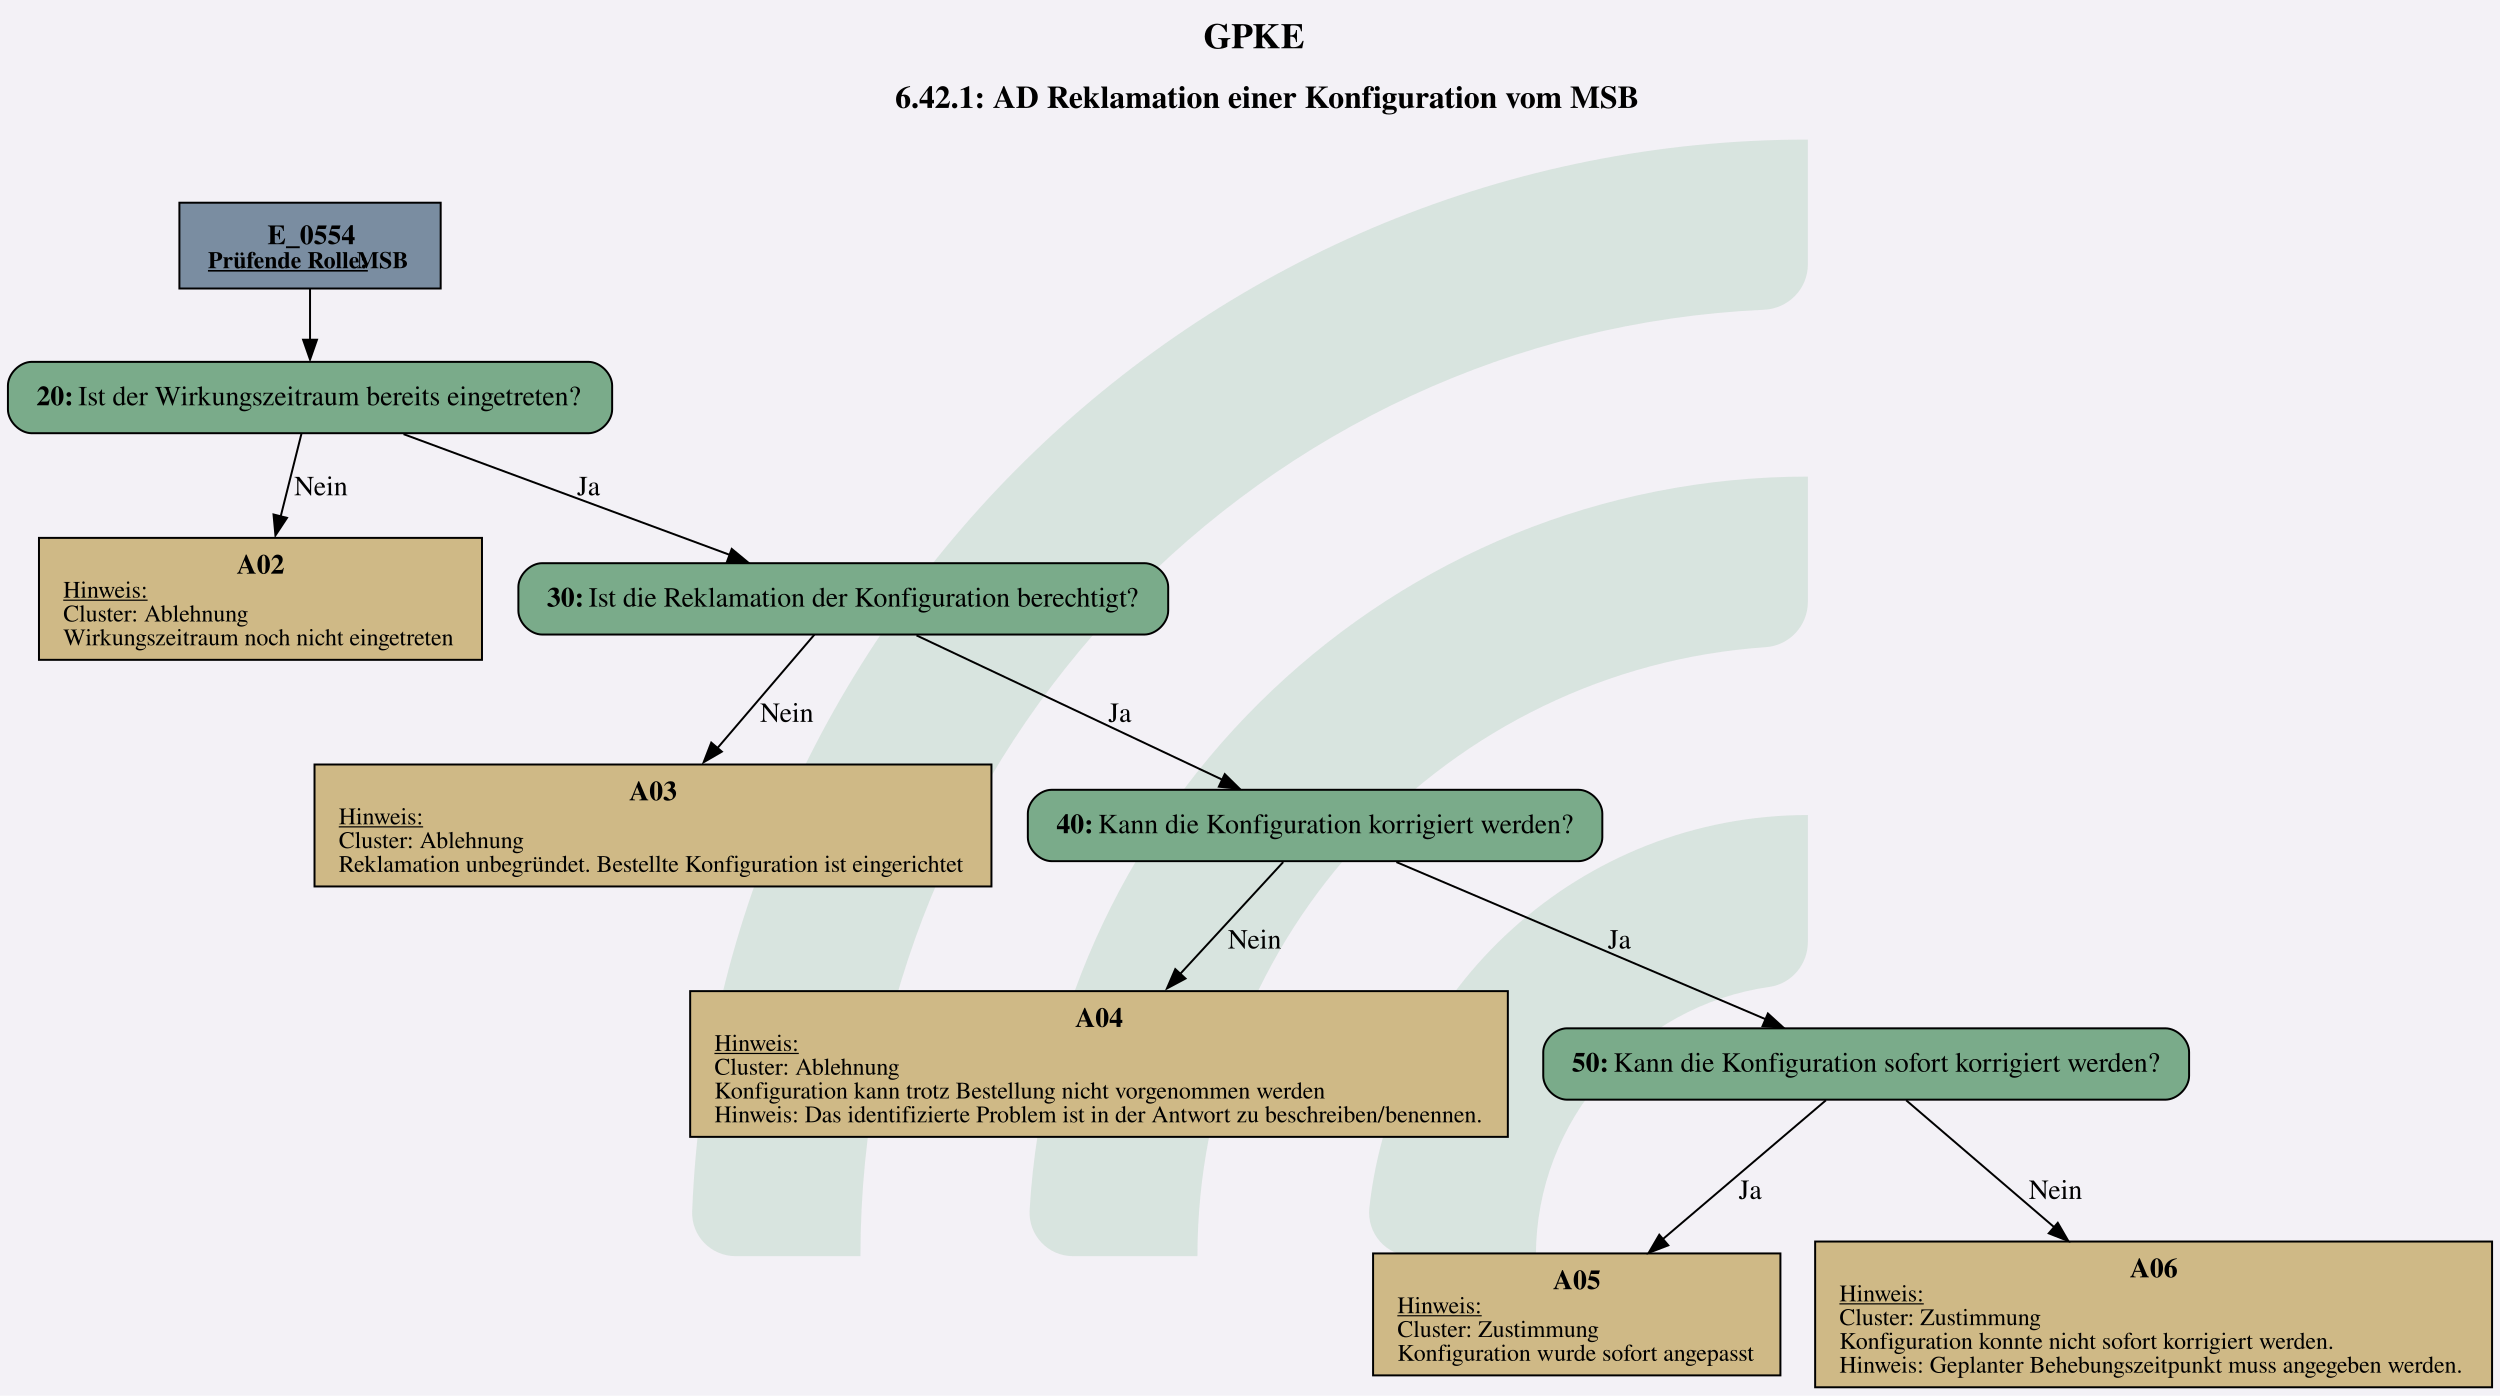
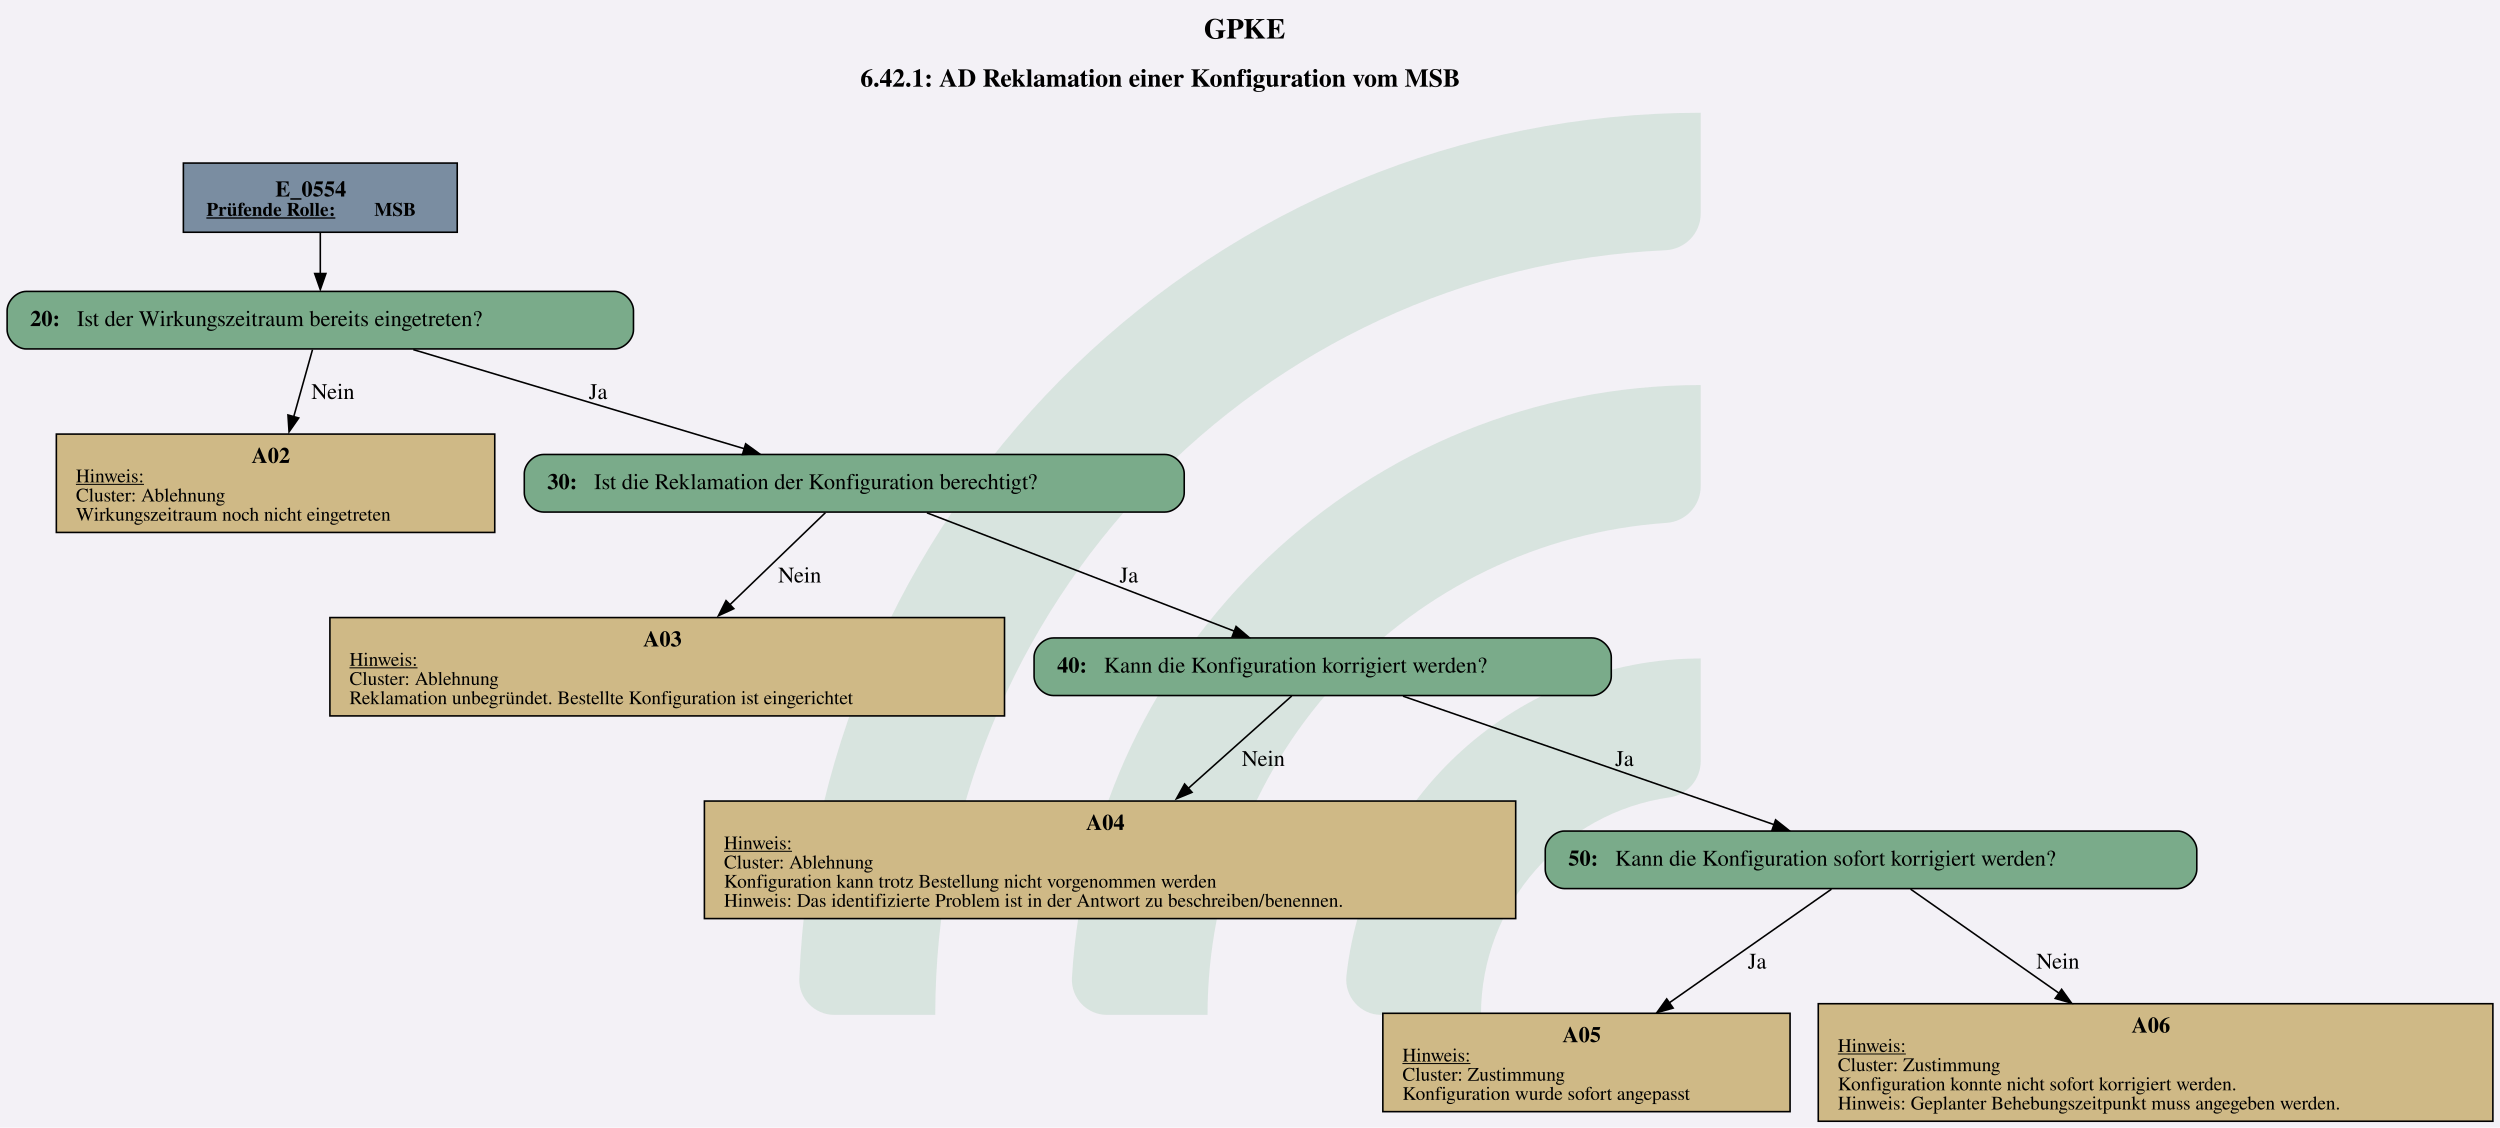
- <svg xmlns="http://www.w3.org/2000/svg" version="1.1" width="1681.333px" viewBox="0 0 1681.333 938.667" height="938.667px">
+ <svg xmlns="http://www.w3.org/2000/svg" version="1.1" width="2084.0px" viewBox="0 0 2084.0 940.0" height="940.0px">
  <g>
-     <svg version="1.1" width="1681.333px" viewBox="0 0 1681.333 938.667" height="938.667px">
-       <polygon fill="#f3f1f6" points="0,0 1681.333,0 1681.333,938.667 0,938.667" />
+     <svg version="1.1" width="2084.0px" viewBox="0 0 2084.0 940.0" height="940.0px">
+       <polygon fill="#f3f1f6" points="0,0 2084.0,0 2084.0,940.0 0,940.0" />
      <g>
-         <g transform="translate(465.4785, 93.86667) scale(1 1) translate(0, 0) scale(4.245229 4.245229) ">
+         <g transform="translate(666.2789, 94) scale(1 1) translate(0, 0) scale(4.251259 4.251259) ">
          <defs id="defs2">
            <clipPath clipPathUnits="userSpaceOnUse" id="clipPath23">
              <path d="M 0,568.156 H 579.236 V 0 H 0 Z" id="path21" />
            </clipPath>
          </defs>
          <g id="layer1" transform="translate(-16.54194,-55.30527)">
            <g id="g19" clip-path="url(#clipPath23)" transform="matrix(0.3527778,0,0,-0.3527778,0.01017023,243.7368)" style="opacity:0.2">
              <g id="g25" transform="translate(122.444,32.7195)">
                <path d="m 0,0 h -56.104 c -11,0 -19.898,9.123 -19.463,20.115 10.594,267.191 231.277,481.302 501.029,481.302 v -56.02 c 0,-10.98 -8.688,-19.892 -19.658,-20.393 C 180.29,414.697 0,228.005 0,0" style="fill:#6ead83;fill-opacity:1;fill-rule:nonzero;stroke:none" id="path27" />
              </g>
              <g id="g29" transform="translate(273.7828,32.7195)">
                <path d="m 0,0 h -55.926 c -11.228,0 -20.091,9.482 -19.435,20.69 10.744,183.439 163.389,329.388 349.485,329.388 v -56.263 c 0,-10.709 -8.273,-19.617 -18.957,-20.35 C 112.819,263.696 0,144.774 0,0" style="fill:#6ead83;fill-opacity:1;fill-rule:nonzero;stroke:none" id="path31" />
              </g>
              <g id="g33" transform="translate(425.7667,32.7195)">
                <path d="m 0,0 h -55.445 c -11.653,0 -20.604,10.17 -19.334,21.753 10.866,99.032 95.031,176.341 196.919,176.341 v -57.011 c 0,-10.046 -7.283,-18.755 -17.229,-20.165 C 45.688,112.522 0,61.497 0,0" style="fill:#6ead83;fill-opacity:1;fill-rule:nonzero;stroke:none" id="path35" />
              </g>
            </g>
          </g>
        </g>
-         <svg width="1261pt" height="704pt" viewBox="0.00 0.00 1261.14 703.56">
-           <g id="graph0" class="graph" transform="scale(1 1) rotate(0) translate(4 699.56)">
-             <text text-anchor="start" x="603.07" y="-675.46" font-family="Times,serif" font-weight="bold" font-size="18.00">GPKE</text>
-             <text text-anchor="start" x="447.57" y="-645.36" font-family="Times,serif" font-weight="bold" font-size="16.00">6.42.1: AD Reklamation einer Konfiguration vom MSB</text>
+         <svg width="1563pt" height="705pt" viewBox="0.00 0.00 1562.89 705.36">
+           <g id="graph0" class="graph" transform="scale(1 1) rotate(0) translate(4 701.36)">
+             <text text-anchor="start" x="748.57" y="-677.26" font-family="Times,serif" font-weight="bold" font-size="18.00">GPKE</text>
+             <text text-anchor="start" x="533.7" y="-647.16" font-family="Times,serif" font-weight="bold" font-size="16.00">6.42.1: AD Reklamation einer Konfiguration vom MSB</text>
            <g id="node1" class="node">
-               <polygon fill="#7a8da1" stroke="black" points="218.3,-597.56 86.5,-597.56 86.5,-554.28 218.3,-554.28 218.3,-597.56" />
-               <text text-anchor="start" x="130.9" y="-576.62" font-family="Times,serif" font-weight="bold" font-size="14.00">E_0554</text>
-               <text text-anchor="start" x="100.9" y="-564.52" font-family="Times,serif" font-weight="bold" text-decoration="underline" font-size="12.00">Prüfende Rolle:</text>
-               <text text-anchor="start" x="175.9" y="-564.52" font-family="Times,serif" font-weight="bold" font-size="12.00"> MSB</text>
+               <polygon fill="#7a8da1" stroke="black" points="281.55,-599.36 110.25,-599.36 110.25,-556.08 281.55,-556.08 281.55,-599.36" />
+               <text text-anchor="start" x="167.78" y="-578.42" font-family="Times,serif" font-weight="bold" font-size="14.00">E_0554</text>
+               <text text-anchor="start" x="124.65" y="-566.32" font-family="Times,serif" font-weight="bold" text-decoration="underline" font-size="12.00">Prüfende Rolle:</text>
+               <text text-anchor="start" x="229.65" y="-566.32" font-family="Times,serif" font-weight="bold" font-size="12.00"> MSB</text>
            </g>
            <g id="node2" class="node">
-               <path fill="#7aab8a" stroke="black" d="M292.8,-517.28C292.8,-517.28 12,-517.28 12,-517.28 6,-517.28 0,-511.28 0,-505.28 0,-505.28 0,-493.28 0,-493.28 0,-487.28 6,-481.28 12,-481.28 12,-481.28 292.8,-481.28 292.8,-481.28 298.8,-481.28 304.8,-487.28 304.8,-493.28 304.8,-493.28 304.8,-505.28 304.8,-505.28 304.8,-511.28 298.8,-517.28 292.8,-517.28" />
-               <text text-anchor="start" x="14.4" y="-495.38" font-family="Times,serif" font-weight="bold" font-size="14.00">20: </text>
-               <text text-anchor="start" x="35.4" y="-495.38" font-family="Times,serif" font-size="14.00">Ist der Wirkungszeitraum bereits eingetreten?</text>
+               <path fill="#7aab8a" stroke="black" d="M379.8,-519.08C379.8,-519.08 12,-519.08 12,-519.08 6,-519.08 0,-513.08 0,-507.08 0,-507.08 0,-495.08 0,-495.08 0,-489.08 6,-483.08 12,-483.08 12,-483.08 379.8,-483.08 379.8,-483.08 385.8,-483.08 391.8,-489.08 391.8,-495.08 391.8,-495.08 391.8,-507.08 391.8,-507.08 391.8,-513.08 385.8,-519.08 379.8,-519.08" />
+               <text text-anchor="start" x="14.4" y="-497.4" font-family="Times,serif" font-weight="bold" font-size="14.00">20: </text>
+               <text text-anchor="start" x="43.65" y="-497.4" font-family="Times,serif" font-size="14.00">Ist der Wirkungszeitraum bereits eingetreten?</text>
            </g>
            <g id="edge1" class="edge">
-               <path fill="none" stroke="black" d="M152.4,-554.13C152.4,-546.09 152.4,-536.77 152.4,-528.17" />
-               <polygon fill="black" stroke="black" points="155.9,-528.44 152.4,-518.44 148.9,-528.44 155.9,-528.44" />
+               <path fill="none" stroke="black" d="M195.9,-555.93C195.9,-547.89 195.9,-538.57 195.9,-529.97" />
+               <polygon fill="black" stroke="black" points="199.4,-530.24 195.9,-520.24 192.4,-530.24 199.4,-530.24" />
            </g>
            <g id="node3" class="node">
-               <polygon fill="#cfb986" stroke="black" points="239.14,-428.48 15.66,-428.48 15.66,-366.96 239.14,-366.96 239.14,-428.48" />
-               <text text-anchor="start" x="115.4" y="-410.42" font-family="Times,serif" font-weight="bold" font-size="14.00">A02</text>
-               <text text-anchor="start" x="27.9" y="-398.32" font-family="Times,serif" text-decoration="underline" font-size="12.00">Hinweis:</text>
-               <text text-anchor="start" x="27.9" y="-386.32" font-family="Times,serif" font-size="12.00">Cluster: Ablehnung</text>
-               <text text-anchor="start" x="27.9" y="-374.32" font-family="Times,serif" font-size="12.00">Wirkungszeitraum noch nicht eingetreten</text>
+               <polygon fill="#cfb986" stroke="black" points="305.02,-429.83 30.79,-429.83 30.79,-368.31 305.02,-368.31 305.02,-429.83" />
+               <text text-anchor="start" x="152.9" y="-411.77" font-family="Times,serif" font-weight="bold" font-size="14.00">A02</text>
+               <text text-anchor="start" x="43.03" y="-399.67" font-family="Times,serif" text-decoration="underline" font-size="12.00">Hinweis:</text>
+               <text text-anchor="start" x="43.03" y="-387.67" font-family="Times,serif" font-size="12.00">Cluster: Ablehnung</text>
+               <text text-anchor="start" x="43.03" y="-375.67" font-family="Times,serif" font-size="12.00">Wirkungszeitraum noch nicht eingetreten</text>
            </g>
            <g id="edge2" class="edge">
-               <path fill="none" stroke="black" d="M148.05,-480.94C145.14,-469.37 141.2,-453.67 137.54,-439.08" />
-               <polygon fill="black" stroke="black" points="140.77,-438.58 134.94,-429.73 133.98,-440.29 140.77,-438.58" />
-               <text text-anchor="middle" x="157.9" y="-449.98" font-family="Times,serif" font-size="14.00">Nein</text>
+               <path fill="none" stroke="black" d="M191.02,-482.66C187.77,-471.04 183.35,-455.27 179.25,-440.61" />
+               <polygon fill="black" stroke="black" points="182.41,-439.91 176.34,-431.22 175.67,-441.79 182.41,-439.91" />
+               <text text-anchor="middle" x="203.78" y="-451.78" font-family="Times,serif" font-size="14.00">Nein</text>
            </g>
            <g id="node4" class="node">
-               <path fill="#7aab8a" stroke="black" d="M573.3,-415.72C573.3,-415.72 269.5,-415.72 269.5,-415.72 263.5,-415.72 257.5,-409.72 257.5,-403.72 257.5,-403.72 257.5,-391.72 257.5,-391.72 257.5,-385.72 263.5,-379.72 269.5,-379.72 269.5,-379.72 573.3,-379.72 573.3,-379.72 579.3,-379.72 585.3,-385.72 585.3,-391.72 585.3,-391.72 585.3,-403.72 585.3,-403.72 585.3,-409.72 579.3,-415.72 573.3,-415.72" />
-               <text text-anchor="start" x="271.9" y="-393.82" font-family="Times,serif" font-weight="bold" font-size="14.00">30: </text>
-               <text text-anchor="start" x="292.9" y="-393.82" font-family="Times,serif" font-size="14.00">Ist die Reklamation der Konfiguration berechtigt?</text>
+               <path fill="#7aab8a" stroke="black" d="M724.3,-417.07C724.3,-417.07 335.5,-417.07 335.5,-417.07 329.5,-417.07 323.5,-411.07 323.5,-405.07 323.5,-405.07 323.5,-393.07 323.5,-393.07 323.5,-387.07 329.5,-381.07 335.5,-381.07 335.5,-381.07 724.3,-381.07 724.3,-381.07 730.3,-381.07 736.3,-387.07 736.3,-393.07 736.3,-393.07 736.3,-405.07 736.3,-405.07 736.3,-411.07 730.3,-417.07 724.3,-417.07" />
+               <text text-anchor="start" x="337.9" y="-395.39" font-family="Times,serif" font-weight="bold" font-size="14.00">30: </text>
+               <text text-anchor="start" x="367.15" y="-395.39" font-family="Times,serif" font-size="14.00">Ist die Reklamation der Konfiguration berechtigt?</text>
            </g>
            <g id="edge3" class="edge">
-               <path fill="none" stroke="black" d="M199.56,-480.82C245.42,-463.85 315.15,-438.04 364.16,-419.9" />
-               <polygon fill="black" stroke="black" points="365.13,-422.91 373.29,-416.16 362.7,-416.34 365.13,-422.91" />
-               <text text-anchor="middle" x="292.9" y="-449.98" font-family="Times,serif" font-size="14.00">Ja</text>
+               <path fill="none" stroke="black" d="M254.08,-482.66C311.76,-465.39 400.13,-438.93 461.23,-420.63" />
+               <polygon fill="black" stroke="black" points="461.97,-423.76 470.55,-417.54 459.96,-417.06 461.97,-423.76" />
+               <text text-anchor="middle" x="369.65" y="-451.78" font-family="Times,serif" font-size="14.00">Ja</text>
            </g>
            <g id="node5" class="node">
-               <polygon fill="#cfb986" stroke="black" points="496.14,-314.16 154.66,-314.16 154.66,-252.64 496.14,-252.64 496.14,-314.16" />
-               <text text-anchor="start" x="313.4" y="-296.1" font-family="Times,serif" font-weight="bold" font-size="14.00">A03</text>
-               <text text-anchor="start" x="166.9" y="-284" font-family="Times,serif" text-decoration="underline" font-size="12.00">Hinweis:</text>
-               <text text-anchor="start" x="166.9" y="-272" font-family="Times,serif" font-size="12.00">Cluster: Ablehnung</text>
-               <text text-anchor="start" x="166.9" y="-260" font-family="Times,serif" font-size="12.00">Reklamation unbegründet. Bestellte Konfiguration ist eingerichtet</text>
+               <polygon fill="#cfb986" stroke="black" points="623.89,-315.06 201.91,-315.06 201.91,-253.54 623.89,-253.54 623.89,-315.06" />
+               <text text-anchor="start" x="397.9" y="-297" font-family="Times,serif" font-weight="bold" font-size="14.00">A03</text>
+               <text text-anchor="start" x="214.15" y="-284.9" font-family="Times,serif" text-decoration="underline" font-size="12.00">Hinweis:</text>
+               <text text-anchor="start" x="214.15" y="-272.9" font-family="Times,serif" font-size="12.00">Cluster: Ablehnung</text>
+               <text text-anchor="start" x="214.15" y="-260.9" font-family="Times,serif" font-size="12.00">Reklamation unbegründet. Bestellte Konfiguration ist eingerichtet</text>
            </g>
            <g id="edge4" class="edge">
-               <path fill="none" stroke="black" d="M406.82,-379.66C393.93,-364.59 374.67,-342.05 358.12,-322.68" />
-               <polygon fill="black" stroke="black" points="360.13,-320.65 350.97,-315.32 354.81,-325.2 360.13,-320.65" />
-               <text text-anchor="middle" x="392.9" y="-335.66" font-family="Times,serif" font-size="14.00">Nein</text>
+               <path fill="none" stroke="black" d="M511.88,-380.7C495.92,-365.32 472.08,-342.34 451.79,-322.79" />
+               <polygon fill="black" stroke="black" points="454.56,-320.63 444.93,-316.21 449.7,-325.67 454.56,-320.63" />
+               <text text-anchor="middle" x="495.78" y="-337.01" font-family="Times,serif" font-size="14.00">Nein</text>
            </g>
            <g id="node6" class="node">
-               <path fill="#7aab8a" stroke="black" d="M792.3,-301.4C792.3,-301.4 526.5,-301.4 526.5,-301.4 520.5,-301.4 514.5,-295.4 514.5,-289.4 514.5,-289.4 514.5,-277.4 514.5,-277.4 514.5,-271.4 520.5,-265.4 526.5,-265.4 526.5,-265.4 792.3,-265.4 792.3,-265.4 798.3,-265.4 804.3,-271.4 804.3,-277.4 804.3,-277.4 804.3,-289.4 804.3,-289.4 804.3,-295.4 798.3,-301.4 792.3,-301.4" />
-               <text text-anchor="start" x="528.9" y="-279.5" font-family="Times,serif" font-weight="bold" font-size="14.00">40: </text>
-               <text text-anchor="start" x="549.9" y="-279.5" font-family="Times,serif" font-size="14.00">Kann die Konfiguration korrigiert werden?</text>
+               <path fill="#7aab8a" stroke="black" d="M991.43,-302.3C991.43,-302.3 654.38,-302.3 654.38,-302.3 648.38,-302.3 642.38,-296.3 642.38,-290.3 642.38,-290.3 642.38,-278.3 642.38,-278.3 642.38,-272.3 648.38,-266.3 654.38,-266.3 654.38,-266.3 991.43,-266.3 991.43,-266.3 997.43,-266.3 1003.43,-272.3 1003.43,-278.3 1003.43,-278.3 1003.43,-290.3 1003.43,-290.3 1003.43,-296.3 997.43,-302.3 991.43,-302.3" />
+               <text text-anchor="start" x="656.78" y="-280.62" font-family="Times,serif" font-weight="bold" font-size="14.00">40: </text>
+               <text text-anchor="start" x="686.03" y="-280.62" font-family="Times,serif" font-size="14.00">Kann die Konfiguration korrigiert werden?</text>
            </g>
            <g id="edge5" class="edge">
-               <path fill="none" stroke="black" d="M458.33,-379.29C499.84,-359.7 567.34,-327.85 612.54,-306.52" />
-               <polygon fill="black" stroke="black" points="613.84,-309.3 621.39,-301.87 610.85,-302.97 613.84,-309.3" />
-               <text text-anchor="middle" x="560.9" y="-335.66" font-family="Times,serif" font-size="14.00">Ja</text>
+               <path fill="none" stroke="black" d="M575.36,-380.57C627.26,-360.6 712.16,-327.92 767.78,-306.51" />
+               <polygon fill="black" stroke="black" points="768.74,-309.51 776.82,-302.65 766.23,-302.98 768.74,-309.51" />
+               <text text-anchor="middle" x="701.65" y="-337.01" font-family="Times,serif" font-size="14.00">Ja</text>
            </g>
            <g id="node7" class="node">
-               <polygon fill="#cfb986" stroke="black" points="756.64,-199.84 344.16,-199.84 344.16,-126.32 756.64,-126.32 756.64,-199.84" />
-               <text text-anchor="start" x="538.4" y="-181.78" font-family="Times,serif" font-weight="bold" font-size="14.00">A04</text>
-               <text text-anchor="start" x="356.4" y="-169.68" font-family="Times,serif" text-decoration="underline" font-size="12.00">Hinweis:</text>
-               <text text-anchor="start" x="356.4" y="-157.68" font-family="Times,serif" font-size="12.00">Cluster: Ablehnung</text>
-               <text text-anchor="start" x="356.4" y="-145.68" font-family="Times,serif" font-size="12.00">Konfiguration kann trotz Bestellung nicht vorgenommen werden </text>
-               <text text-anchor="start" x="356.4" y="-133.68" font-family="Times,serif" font-size="12.00">Hinweis: Das identifizierte Problem ist in der Antwort zu beschreiben/benennen.</text>
+               <polygon fill="#cfb986" stroke="black" points="943.64,-200.29 436.16,-200.29 436.16,-126.77 943.64,-126.77 943.64,-200.29" />
+               <text text-anchor="start" x="674.9" y="-182.23" font-family="Times,serif" font-weight="bold" font-size="14.00">A04</text>
+               <text text-anchor="start" x="448.4" y="-170.13" font-family="Times,serif" text-decoration="underline" font-size="12.00">Hinweis:</text>
+               <text text-anchor="start" x="448.4" y="-158.13" font-family="Times,serif" font-size="12.00">Cluster: Ablehnung</text>
+               <text text-anchor="start" x="448.4" y="-146.13" font-family="Times,serif" font-size="12.00">Konfiguration kann trotz Bestellung nicht vorgenommen werden </text>
+               <text text-anchor="start" x="448.4" y="-134.13" font-family="Times,serif" font-size="12.00">Hinweis: Das identifizierte Problem ist in der Antwort zu beschreiben/benennen.</text>
            </g>
            <g id="edge6" class="edge">
-               <path fill="none" stroke="black" d="M643.32,-264.94C629.58,-250.03 609.21,-227.91 591.04,-208.19" />
-               <polygon fill="black" stroke="black" points="594.03,-206.19 584.68,-201.2 588.88,-210.93 594.03,-206.19" />
-               <text text-anchor="middle" x="628.9" y="-221.34" font-family="Times,serif" font-size="14.00">Nein</text>
+               <path fill="none" stroke="black" d="M803.56,-266.03C786.56,-250.85 761.08,-228.09 738.55,-207.97" />
+               <polygon fill="black" stroke="black" points="741.19,-205.75 731.4,-201.7 736.53,-210.97 741.19,-205.75" />
+               <text text-anchor="middle" x="785.78" y="-222.24" font-family="Times,serif" font-size="14.00">Nein</text>
            </g>
            <g id="node8" class="node">
-               <path fill="#7aab8a" stroke="black" d="M1088.3,-181.08C1088.3,-181.08 786.5,-181.08 786.5,-181.08 780.5,-181.08 774.5,-175.08 774.5,-169.08 774.5,-169.08 774.5,-157.08 774.5,-157.08 774.5,-151.08 780.5,-145.08 786.5,-145.08 786.5,-145.08 1088.3,-145.08 1088.3,-145.08 1094.3,-145.08 1100.3,-151.08 1100.3,-157.08 1100.3,-157.08 1100.3,-169.08 1100.3,-169.08 1100.3,-175.08 1094.3,-181.08 1088.3,-181.08" />
-               <text text-anchor="start" x="788.9" y="-159.18" font-family="Times,serif" font-weight="bold" font-size="14.00">50: </text>
-               <text text-anchor="start" x="809.9" y="-159.18" font-family="Times,serif" font-size="14.00">Kann die Konfiguration sofort korrigiert werden?</text>
+               <path fill="#7aab8a" stroke="black" d="M1357.68,-181.53C1357.68,-181.53 974.13,-181.53 974.13,-181.53 968.13,-181.53 962.13,-175.53 962.13,-169.53 962.13,-169.53 962.13,-157.53 962.13,-157.53 962.13,-151.53 968.13,-145.53 974.13,-145.53 974.13,-145.53 1357.68,-145.53 1357.68,-145.53 1363.68,-145.53 1369.68,-151.53 1369.68,-157.53 1369.68,-157.53 1369.68,-169.53 1369.68,-169.53 1369.68,-175.53 1363.68,-181.53 1357.68,-181.53" />
+               <text text-anchor="start" x="976.53" y="-159.85" font-family="Times,serif" font-weight="bold" font-size="14.00">50: </text>
+               <text text-anchor="start" x="1005.78" y="-159.85" font-family="Times,serif" font-size="14.00">Kann die Konfiguration sofort korrigiert werden?</text>
            </g>
            <g id="edge7" class="edge">
-               <path fill="none" stroke="black" d="M700.42,-264.94C749.94,-243.87 833.22,-208.42 886.71,-185.65" />
-               <polygon fill="black" stroke="black" points="887.83,-188.55 895.66,-181.42 885.09,-182.11 887.83,-188.55" />
-               <text text-anchor="middle" x="812.9" y="-221.34" font-family="Times,serif" font-size="14.00">Ja</text>
+               <path fill="none" stroke="black" d="M873.14,-265.9C934.79,-244.56 1039.22,-208.4 1105.27,-185.53" />
+               <polygon fill="black" stroke="black" points="1106.22,-188.55 1114.52,-181.97 1103.93,-181.94 1106.22,-188.55" />
+               <text text-anchor="middle" x="1011.65" y="-222.24" font-family="Times,serif" font-size="14.00">Ja</text>
            </g>
            <g id="node9" class="node">
-               <polygon fill="#cfb986" stroke="black" points="894.14,-67.52 688.66,-67.52 688.66,-6 894.14,-6 894.14,-67.52" />
-               <text text-anchor="start" x="779.4" y="-49.46" font-family="Times,serif" font-weight="bold" font-size="14.00">A05</text>
-               <text text-anchor="start" x="700.9" y="-37.36" font-family="Times,serif" text-decoration="underline" font-size="12.00">Hinweis:</text>
-               <text text-anchor="start" x="700.9" y="-25.36" font-family="Times,serif" font-size="12.00">Cluster: Zustimmung</text>
-               <text text-anchor="start" x="700.9" y="-13.36" font-family="Times,serif" font-size="12.00">Konfiguration wurde sofort angepasst</text>
+               <polygon fill="#cfb986" stroke="black" points="1115.27,-67.52 860.54,-67.52 860.54,-6 1115.27,-6 1115.27,-67.52" />
+               <text text-anchor="start" x="972.9" y="-49.46" font-family="Times,serif" font-weight="bold" font-size="14.00">A05</text>
+               <text text-anchor="start" x="872.78" y="-37.36" font-family="Times,serif" text-decoration="underline" font-size="12.00">Hinweis:</text>
+               <text text-anchor="start" x="872.78" y="-25.36" font-family="Times,serif" font-size="12.00">Cluster: Zustimmung</text>
+               <text text-anchor="start" x="872.78" y="-13.36" font-family="Times,serif" font-size="12.00">Konfiguration wurde sofort angepasst</text>
            </g>
            <g id="edge8" class="edge">
-               <path fill="none" stroke="black" d="M917.1,-144.79C895.94,-126.78 862.13,-97.99 834.9,-74.8" />
-               <polygon fill="black" stroke="black" points="837.57,-71.62 827.68,-67.8 833.03,-76.95 837.57,-71.62" />
-               <text text-anchor="middle" x="878.9" y="-95.02" font-family="Times,serif" font-size="14.00">Ja</text>
+               <path fill="none" stroke="black" d="M1141.15,-145.18C1115.02,-126.86 1073.06,-97.46 1039.65,-74.04" />
+               <polygon fill="black" stroke="black" points="1042.12,-70.79 1031.92,-67.91 1038.1,-76.52 1042.12,-70.79" />
+               <text text-anchor="middle" x="1094.65" y="-95.47" font-family="Times,serif" font-size="14.00">Ja</text>
            </g>
            <g id="node10" class="node">
-               <polygon fill="#cfb986" stroke="black" points="1253.14,-73.52 911.66,-73.52 911.66,0 1253.14,0 1253.14,-73.52" />
-               <text text-anchor="start" x="1070.4" y="-55.46" font-family="Times,serif" font-weight="bold" font-size="14.00">A06</text>
-               <text text-anchor="start" x="923.9" y="-43.36" font-family="Times,serif" text-decoration="underline" font-size="12.00">Hinweis:</text>
-               <text text-anchor="start" x="923.9" y="-31.36" font-family="Times,serif" font-size="12.00">Cluster: Zustimmung</text>
-               <text text-anchor="start" x="923.9" y="-19.36" font-family="Times,serif" font-size="12.00">Konfiguration konnte nicht sofort korrigiert werden.</text>
-               <text text-anchor="start" x="923.9" y="-7.36" font-family="Times,serif" font-size="12.00">Hinweis: Geplanter Behebungszeitpunkt muss angegeben werden.</text>
+               <polygon fill="#cfb986" stroke="black" points="1554.89,-73.52 1132.91,-73.52 1132.91,0 1554.89,0 1554.89,-73.52" />
+               <text text-anchor="start" x="1328.9" y="-55.46" font-family="Times,serif" font-weight="bold" font-size="14.00">A06</text>
+               <text text-anchor="start" x="1145.15" y="-43.36" font-family="Times,serif" text-decoration="underline" font-size="12.00">Hinweis:</text>
+               <text text-anchor="start" x="1145.15" y="-31.36" font-family="Times,serif" font-size="12.00">Cluster: Zustimmung</text>
+               <text text-anchor="start" x="1145.15" y="-19.36" font-family="Times,serif" font-size="12.00">Konfiguration konnte nicht sofort korrigiert werden.</text>
+               <text text-anchor="start" x="1145.15" y="-7.36" font-family="Times,serif" font-size="12.00">Hinweis: Geplanter Behebungszeitpunkt muss angegeben werden.</text>
            </g>
            <g id="edge9" class="edge">
-               <path fill="none" stroke="black" d="M957.56,-144.79C976.8,-128.3 1006.57,-102.78 1032.21,-80.79" />
-               <polygon fill="black" stroke="black" points="1034.06,-82.96 1039.37,-73.79 1029.5,-77.64 1034.06,-82.96" />
-               <text text-anchor="middle" x="1032.9" y="-95.02" font-family="Times,serif" font-size="14.00">Nein</text>
+               <path fill="none" stroke="black" d="M1190.65,-145.18C1214.58,-128.41 1251.76,-102.34 1283.51,-80.09" />
+               <polygon fill="black" stroke="black" points="1285.13,-82.53 1291.31,-73.92 1281.11,-76.8 1285.13,-82.53" />
+               <text text-anchor="middle" x="1282.78" y="-95.47" font-family="Times,serif" font-size="14.00">Nein</text>
            </g>
          </g>
        </svg>
      </g>
    </svg>
  </g>
</svg>
